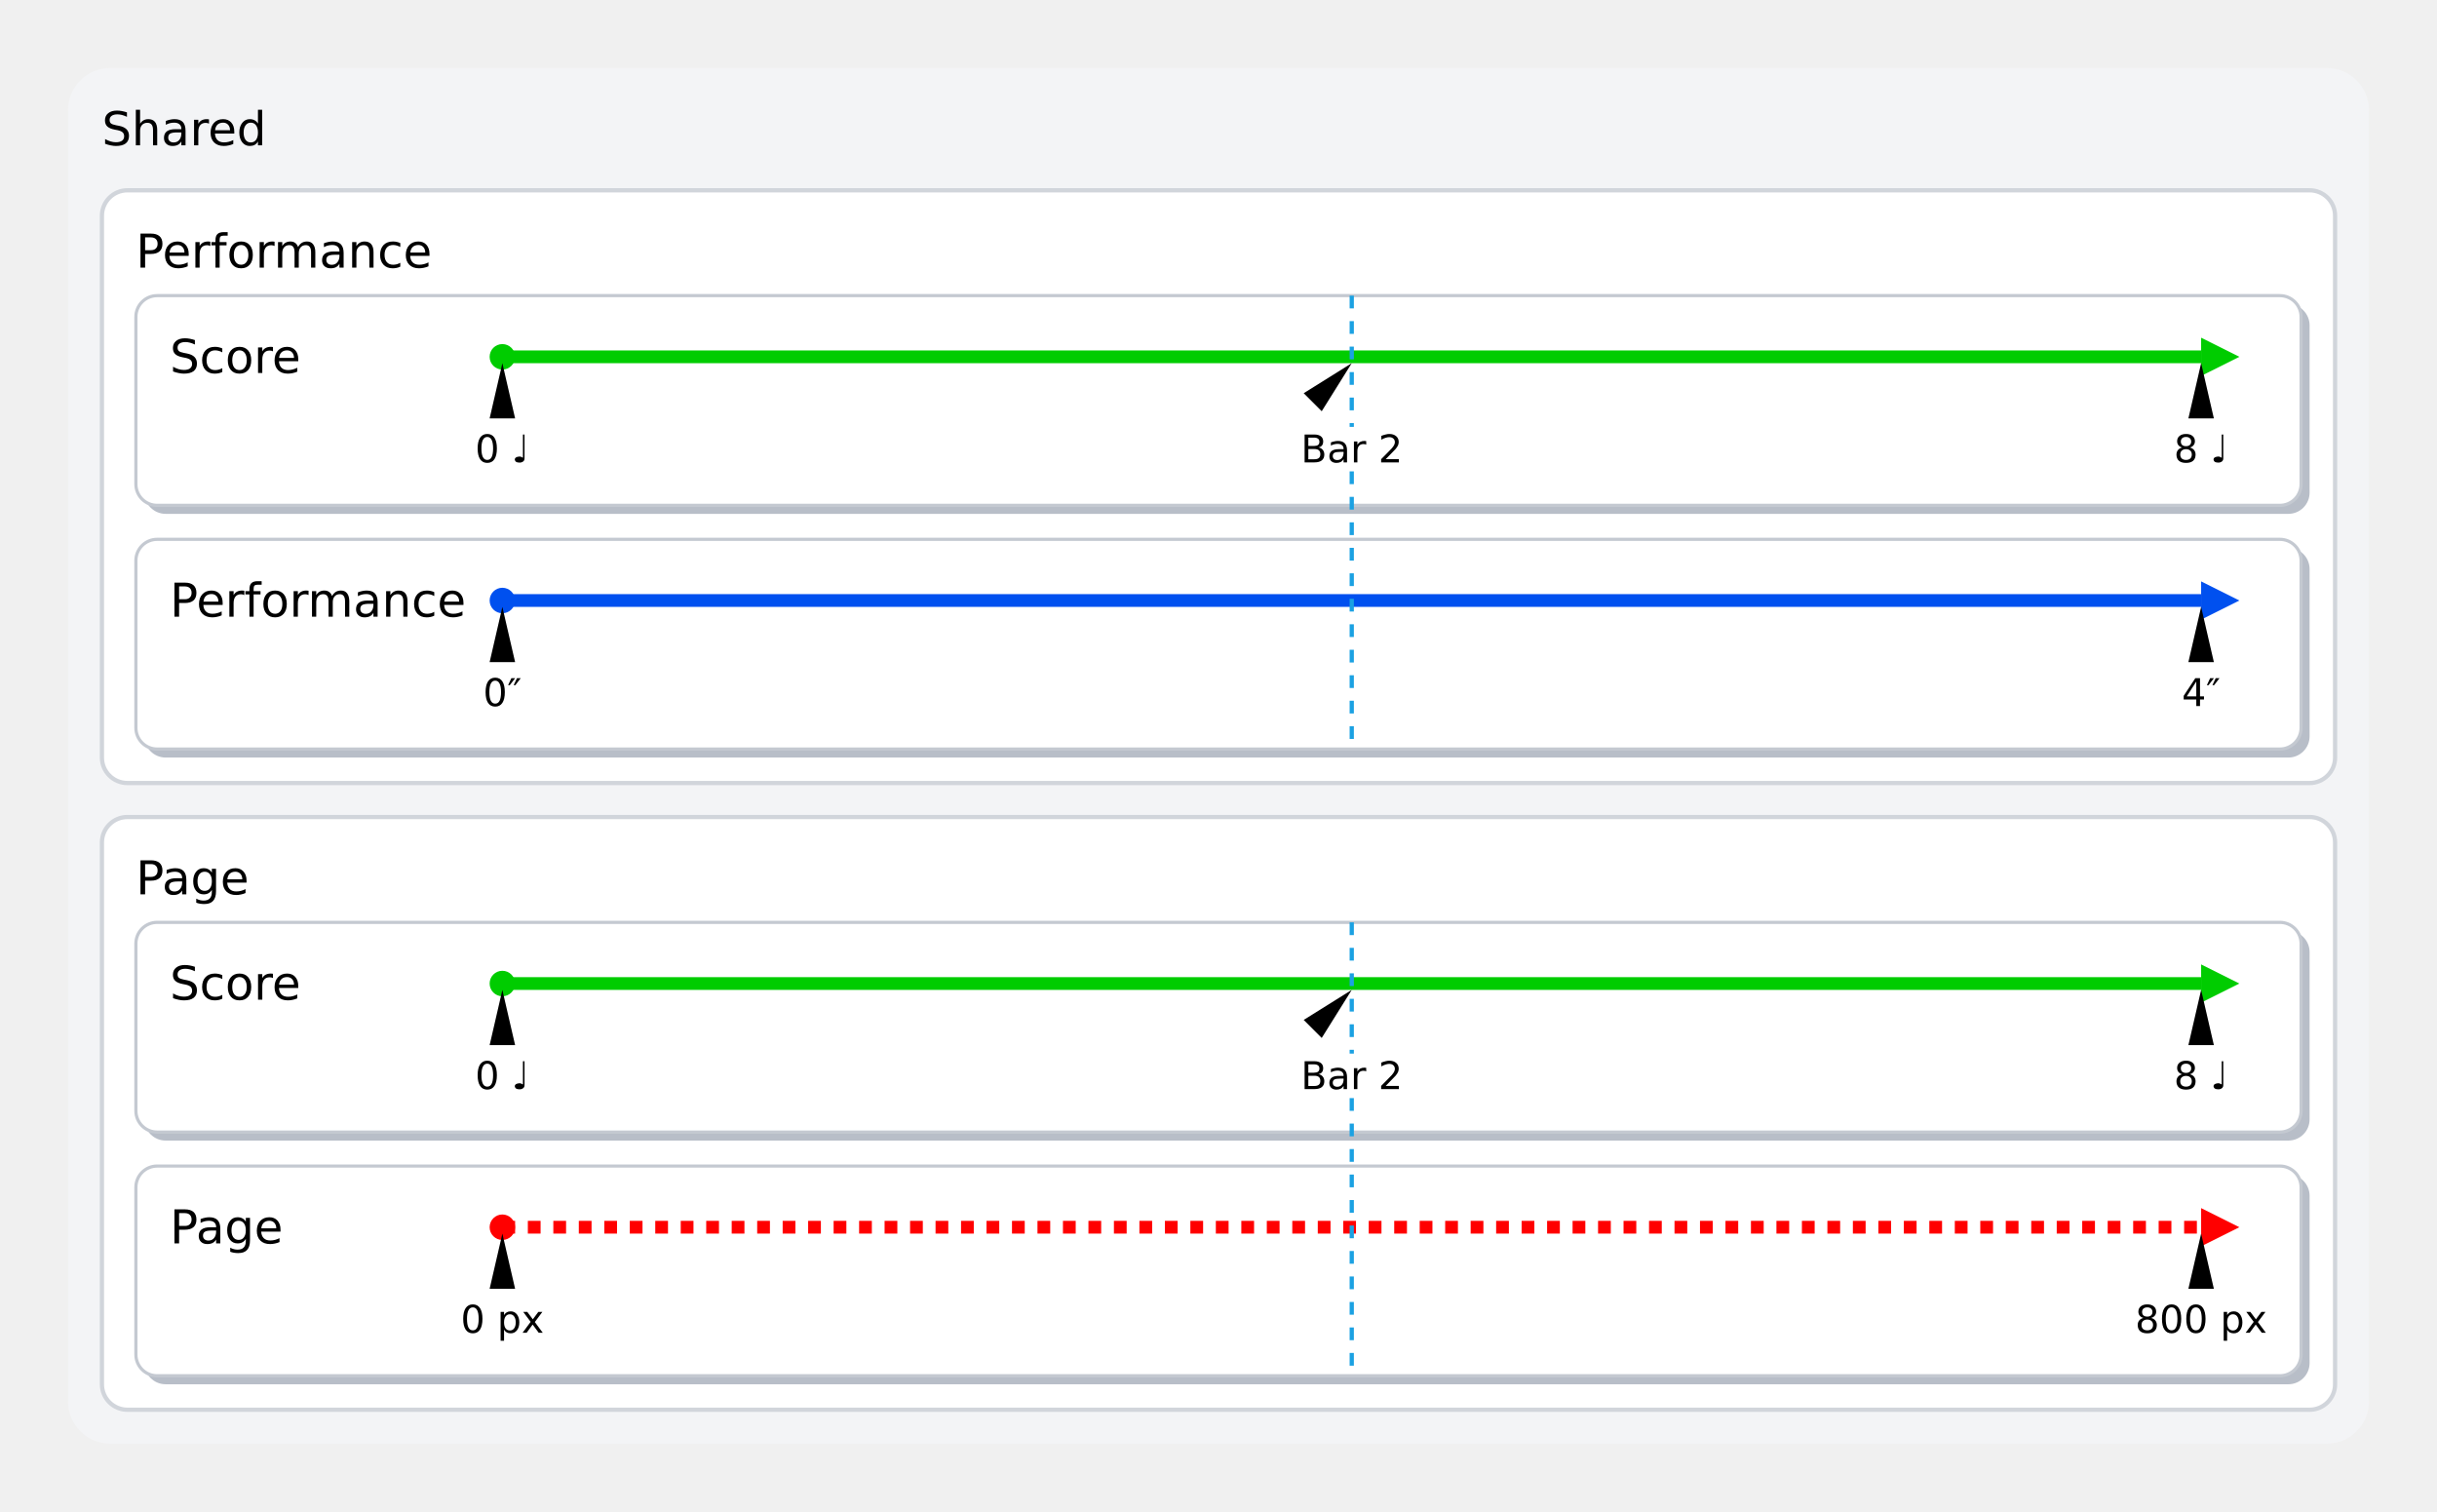
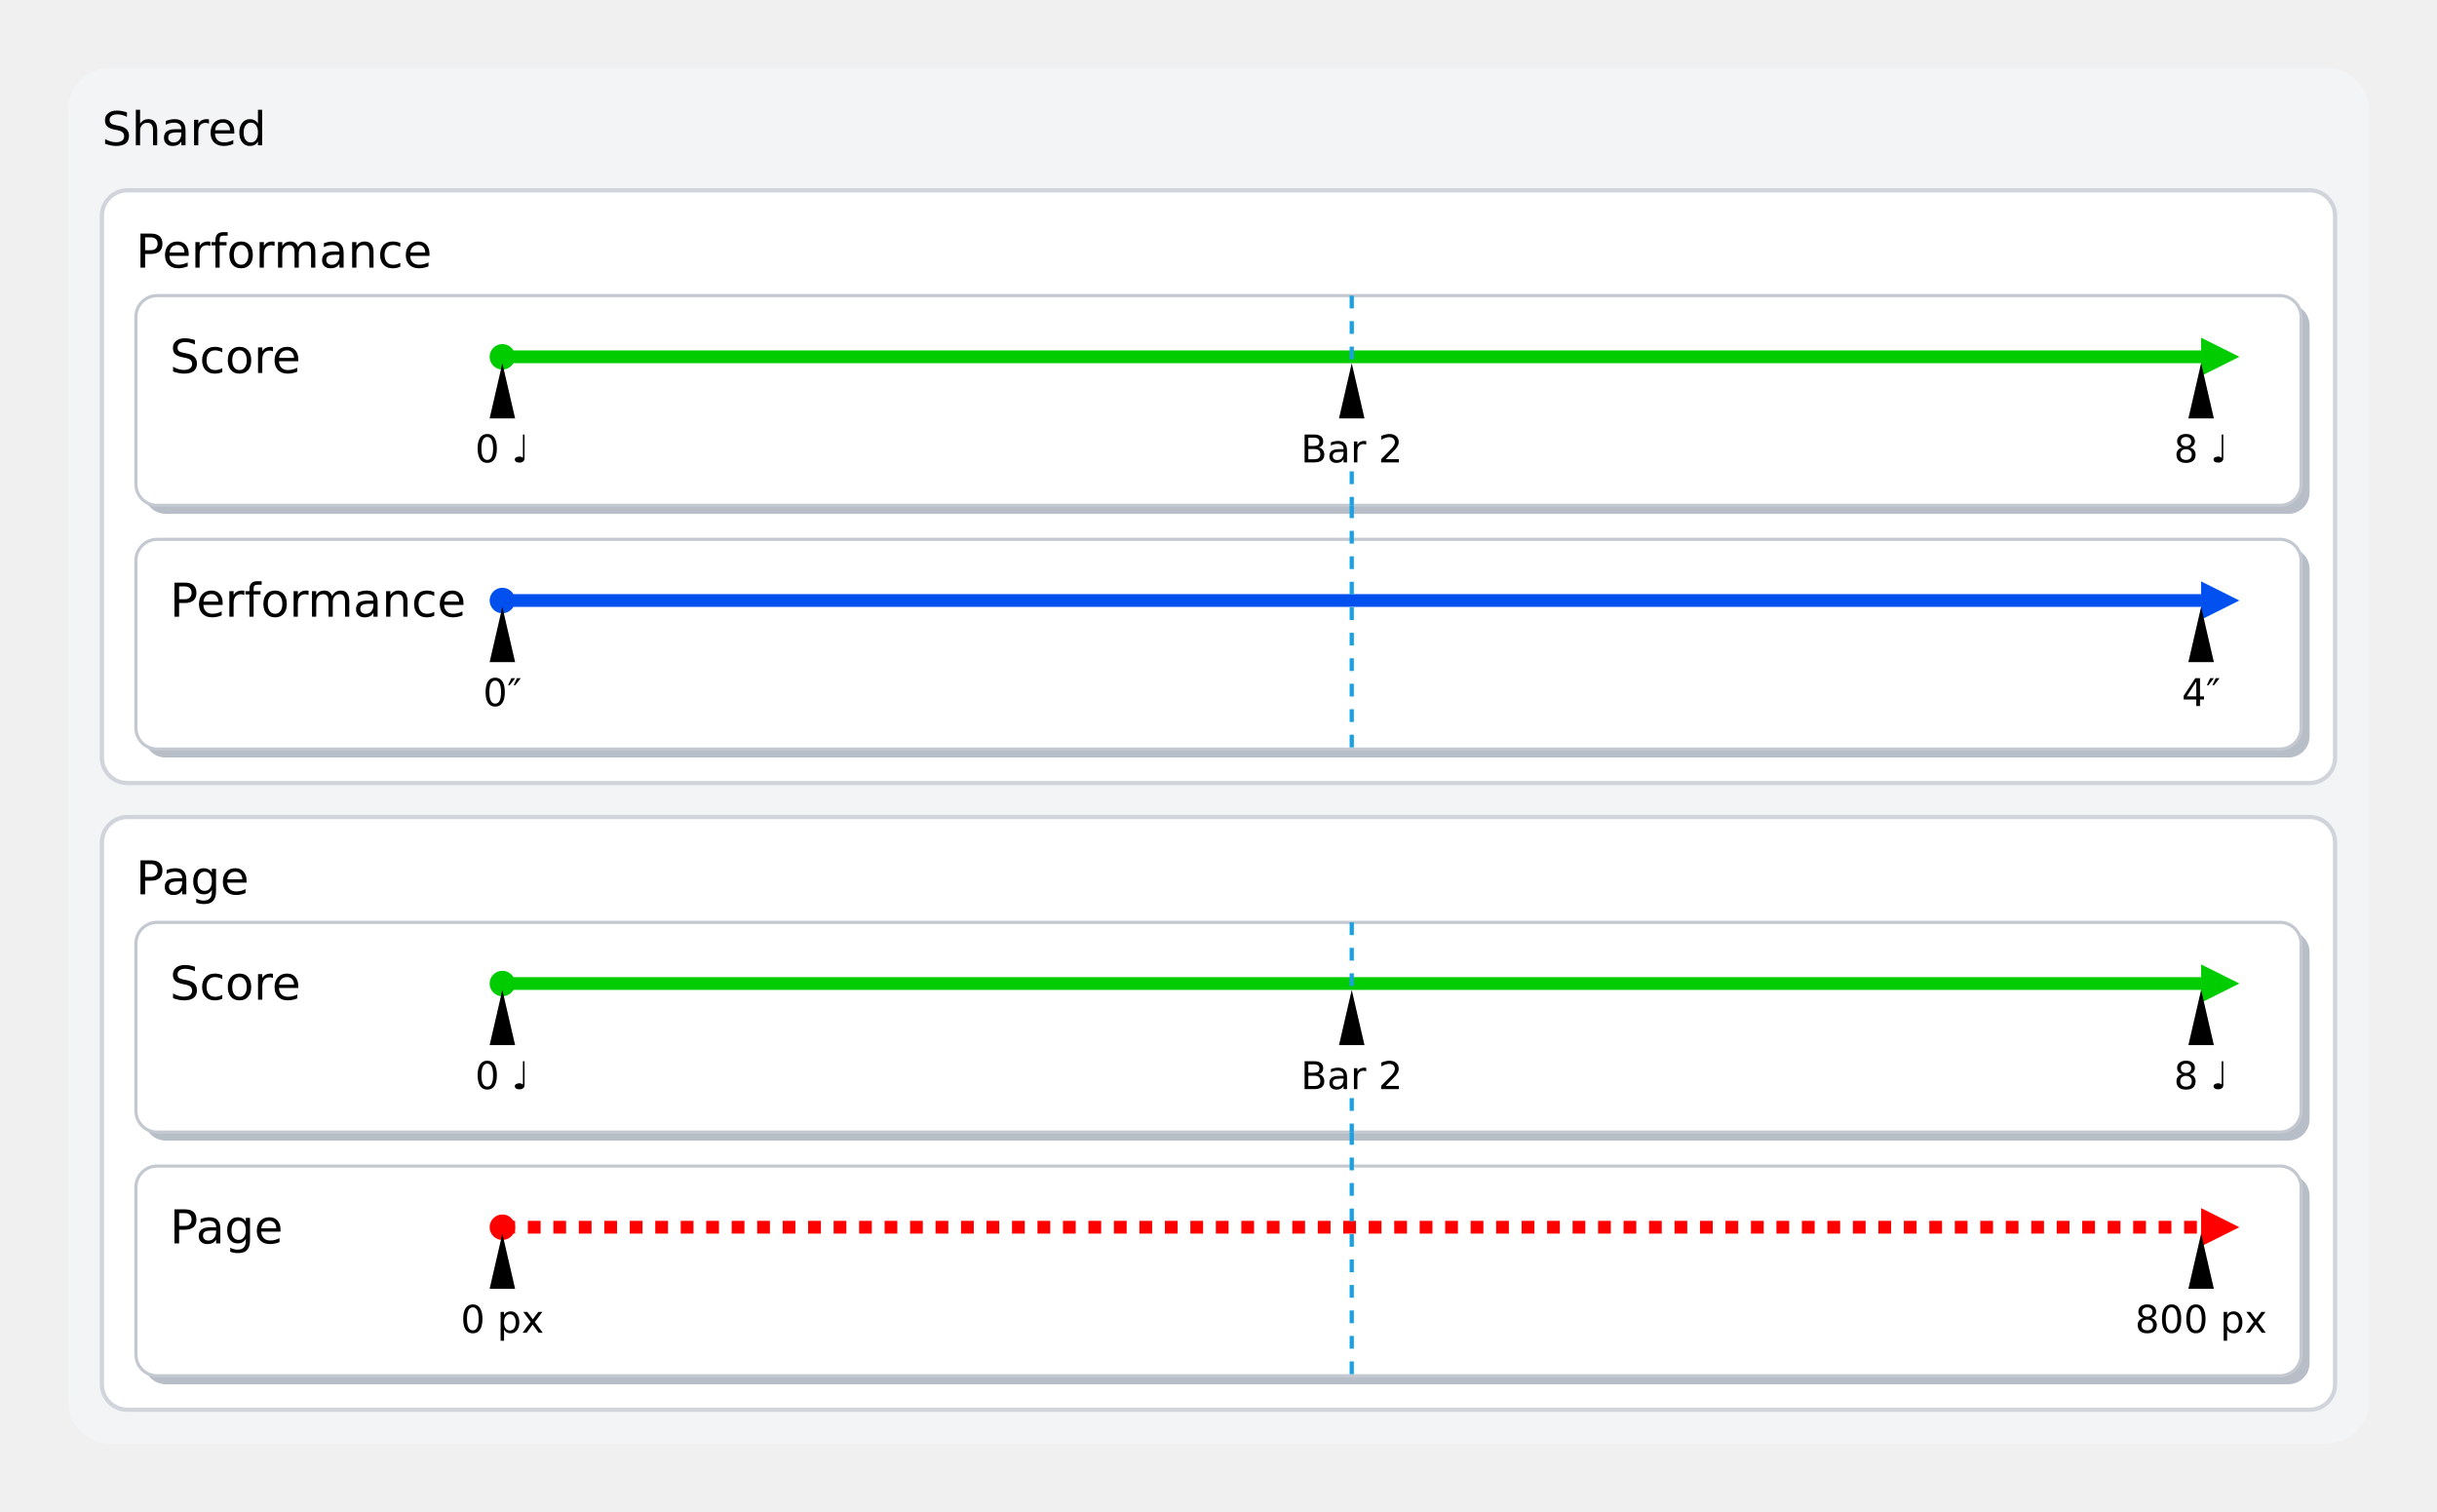
<svg xmlns="http://www.w3.org/2000/svg" width="573.831" height="355.93" viewBox="0 0 573.831 355.93" font-family="DejaVu Sans, Noto Music" text-rendering="geometricPrecision" style="font-kerning:none;font-variant-ligatures:none">
  <g transform="translate(16 16)">
    <rect x="0" y="0" width="541.831" height="323.93" rx="10" fill="#F3F4F6" />
    <text data-part="name" x="8" y="18.21" text-anchor="start" font-size="11" fill="#000000">Shared</text>
    <rect data-id="g1" x="8" y="28.805" width="525.831" height="139.562" rx="6" fill="#FFFFFF" stroke="#D1D5DB" stroke-width="1" />
    <text data-id="g1" data-part="name" x="16" y="47.015" text-anchor="start" font-size="11" fill="#000000">Performance</text>
    <rect data-id="t" data-part="card" x="18" y="55.609" width="509.831" height="49.379" rx="5" fill="#B8BEC8" />
    <rect data-id="t" data-part="card" x="16" y="53.609" width="509.831" height="49.379" rx="5" fill="#FFFFFF" stroke="#C4C9D1" stroke-width="0.75" />
    <line data-id="t" x1="102.291" y1="68.012" x2="502.291" y2="68.012" stroke="#00CC00" stroke-width="3" />
    <circle data-id="t" cx="102.291" cy="68.012" r="3" fill="#00CC00" />
    <polygon data-id="t" points="511.291,68.012 502.291,63.512 502.291,72.512" fill="#00CC00" />
    <polygon data-id="timestamp_2" points="102.291,69.512 99.291,82.512 105.291,82.512" fill="#000000" />
-     <polygon data-id="timestamp_1" points="302.291,69.512 290.978,76.583 295.221,80.825" fill="#000000" />
+     <polygon data-id="timestamp_1" points="302.291,69.512 299.291,82.512 305.291,82.512" fill="#000000" />
    <polygon data-id="timestamp_3" points="502.291,69.512 499.291,82.512 505.291,82.512" fill="#000000" />
    <text data-id="t" data-part="name" x="24" y="71.82" text-anchor="start" font-size="11" fill="#000000">Score</text>
    <text data-id="timestamp_2" data-part="coordinate" x="102.291" y="92.866" text-anchor="middle" font-size="9" fill="#000000">0 ♩</text>
    <text data-id="timestamp_1" data-part="name" x="302.291" y="92.866" text-anchor="middle" font-size="9" fill="#000000">Bar 2</text>
    <text data-id="timestamp_3" data-part="coordinate" x="502.291" y="92.866" text-anchor="middle" font-size="9" fill="#000000">8 ♩</text>
+     <line data-id="timestamp_1" data-part="line" x1="302.291" y1="53.609" x2="302.291" y2="69.512" stroke="#1BA1E2" stroke-width="1" stroke-dasharray="3 3" />
+     <line data-id="timestamp_1" data-part="line" x1="302.291" y1="94.988" x2="302.291" y2="102.988" stroke="#1BA1E2" stroke-width="1" stroke-dasharray="3 3" />
    <rect data-id="u" data-part="card" x="18" y="112.988" width="509.831" height="49.379" rx="5" fill="#B8BEC8" />
    <rect data-id="u" data-part="card" x="16" y="110.988" width="509.831" height="49.379" rx="5" fill="#FFFFFF" stroke="#C4C9D1" stroke-width="0.75" />
    <line data-id="u" x1="102.291" y1="125.391" x2="502.291" y2="125.391" stroke="#0050EF" stroke-width="3" />
    <circle data-id="u" cx="102.291" cy="125.391" r="3" fill="#0050EF" />
    <polygon data-id="u" points="511.291,125.391 502.291,120.891 502.291,129.891" fill="#0050EF" />
    <polygon data-id="timestamp_4" points="102.291,126.891 99.291,139.891 105.291,139.891" fill="#000000" />
    <polygon data-id="timestamp_5" points="502.291,126.891 499.291,139.891 505.291,139.891" fill="#000000" />
    <text data-id="u" data-part="name" x="24" y="129.199" text-anchor="start" font-size="11" fill="#000000">Performance</text>
    <text data-id="timestamp_4" data-part="coordinate" x="102.291" y="150.245" text-anchor="middle" font-size="9" fill="#000000">0″</text>
    <text data-id="timestamp_5" data-part="coordinate" x="502.291" y="150.245" text-anchor="middle" font-size="9" fill="#000000">4″</text>
    <rect data-id="g2" x="8" y="176.367" width="525.831" height="139.562" rx="6" fill="#FFFFFF" stroke="#D1D5DB" stroke-width="1" />
    <text data-id="g2" data-part="name" x="16" y="194.578" text-anchor="start" font-size="11" fill="#000000">Page</text>
    <rect data-id="t" data-part="card" x="18" y="203.172" width="509.831" height="49.379" rx="5" fill="#B8BEC8" />
    <rect data-id="t" data-part="card" x="16" y="201.172" width="509.831" height="49.379" rx="5" fill="#FFFFFF" stroke="#C4C9D1" stroke-width="0.75" />
    <line data-id="t" x1="102.291" y1="215.574" x2="502.291" y2="215.574" stroke="#00CC00" stroke-width="3" />
    <circle data-id="t" cx="102.291" cy="215.574" r="3" fill="#00CC00" />
    <polygon data-id="t" points="511.291,215.574 502.291,211.074 502.291,220.074" fill="#00CC00" />
    <polygon data-id="timestamp_2" points="102.291,217.074 99.291,230.074 105.291,230.074" fill="#000000" />
-     <polygon data-id="timestamp_1" points="302.291,217.074 290.978,224.145 295.221,228.388" fill="#000000" />
+     <polygon data-id="timestamp_1" points="302.291,217.074 299.291,230.074 305.291,230.074" fill="#000000" />
    <polygon data-id="timestamp_3" points="502.291,217.074 499.291,230.074 505.291,230.074" fill="#000000" />
    <text data-id="t" data-part="name" x="24" y="219.382" text-anchor="start" font-size="11" fill="#000000">Score</text>
    <text data-id="timestamp_2" data-part="coordinate" x="102.291" y="240.428" text-anchor="middle" font-size="9" fill="#000000">0 ♩</text>
    <text data-id="timestamp_1" data-part="name" x="302.291" y="240.428" text-anchor="middle" font-size="9" fill="#000000">Bar 2</text>
    <text data-id="timestamp_3" data-part="coordinate" x="502.291" y="240.428" text-anchor="middle" font-size="9" fill="#000000">8 ♩</text>
+     <line data-id="timestamp_1" data-part="line" x1="302.291" y1="201.172" x2="302.291" y2="217.074" stroke="#1BA1E2" stroke-width="1" stroke-dasharray="3 3" />
+     <line data-id="timestamp_1" data-part="line" x1="302.291" y1="242.551" x2="302.291" y2="250.551" stroke="#1BA1E2" stroke-width="1" stroke-dasharray="3 3" />
    <rect data-id="v" data-part="card" x="18" y="260.551" width="509.831" height="49.379" rx="5" fill="#B8BEC8" />
    <rect data-id="v" data-part="card" x="16" y="258.551" width="509.831" height="49.379" rx="5" fill="#FFFFFF" stroke="#C4C9D1" stroke-width="0.75" />
    <line data-id="v" x1="102.291" y1="272.953" x2="502.291" y2="272.953" stroke="#FF0000" stroke-width="3" stroke-dasharray="3 3" />
    <circle data-id="v" cx="102.291" cy="272.953" r="3" fill="#FF0000" />
    <polygon data-id="v" points="511.291,272.953 502.291,268.453 502.291,277.453" fill="#FF0000" />
    <polygon data-id="timestamp_6" points="102.291,274.453 99.291,287.453 105.291,287.453" fill="#000000" />
    <polygon data-id="timestamp_7" points="502.291,274.453 499.291,287.453 505.291,287.453" fill="#000000" />
    <text data-id="v" data-part="name" x="24" y="276.761" text-anchor="start" font-size="11" fill="#000000">Page</text>
    <text data-id="timestamp_6" data-part="coordinate" x="102.291" y="297.807" text-anchor="middle" font-size="9" fill="#000000">0 px</text>
    <text data-id="timestamp_7" data-part="coordinate" x="502.291" y="297.807" text-anchor="middle" font-size="9" fill="#000000">800 px</text>
-     <line data-id="timestamp_1" data-part="line" x1="302.291" y1="53.609" x2="302.291" y2="84.512" stroke="#1BA1E2" stroke-width="1" stroke-dasharray="3 3" />
-     <line data-id="timestamp_1" data-part="line" x1="302.291" y1="94.988" x2="302.291" y2="160.367" stroke="#1BA1E2" stroke-width="1" stroke-dasharray="3 3" />
-     <line data-id="timestamp_1" data-part="line" x1="302.291" y1="201.172" x2="302.291" y2="232.074" stroke="#1BA1E2" stroke-width="1" stroke-dasharray="3 3" />
-     <line data-id="timestamp_1" data-part="line" x1="302.291" y1="242.551" x2="302.291" y2="307.93" stroke="#1BA1E2" stroke-width="1" stroke-dasharray="3 3" />
+     <line data-id="timestamp_1" data-part="line" x1="302.291" y1="102.988" x2="302.291" y2="160.367" stroke="#1BA1E2" stroke-width="1" stroke-dasharray="3 3" />
+     <line data-id="timestamp_1" data-part="line" x1="302.291" y1="250.551" x2="302.291" y2="307.93" stroke="#1BA1E2" stroke-width="1" stroke-dasharray="3 3" />
  </g>
</svg>
